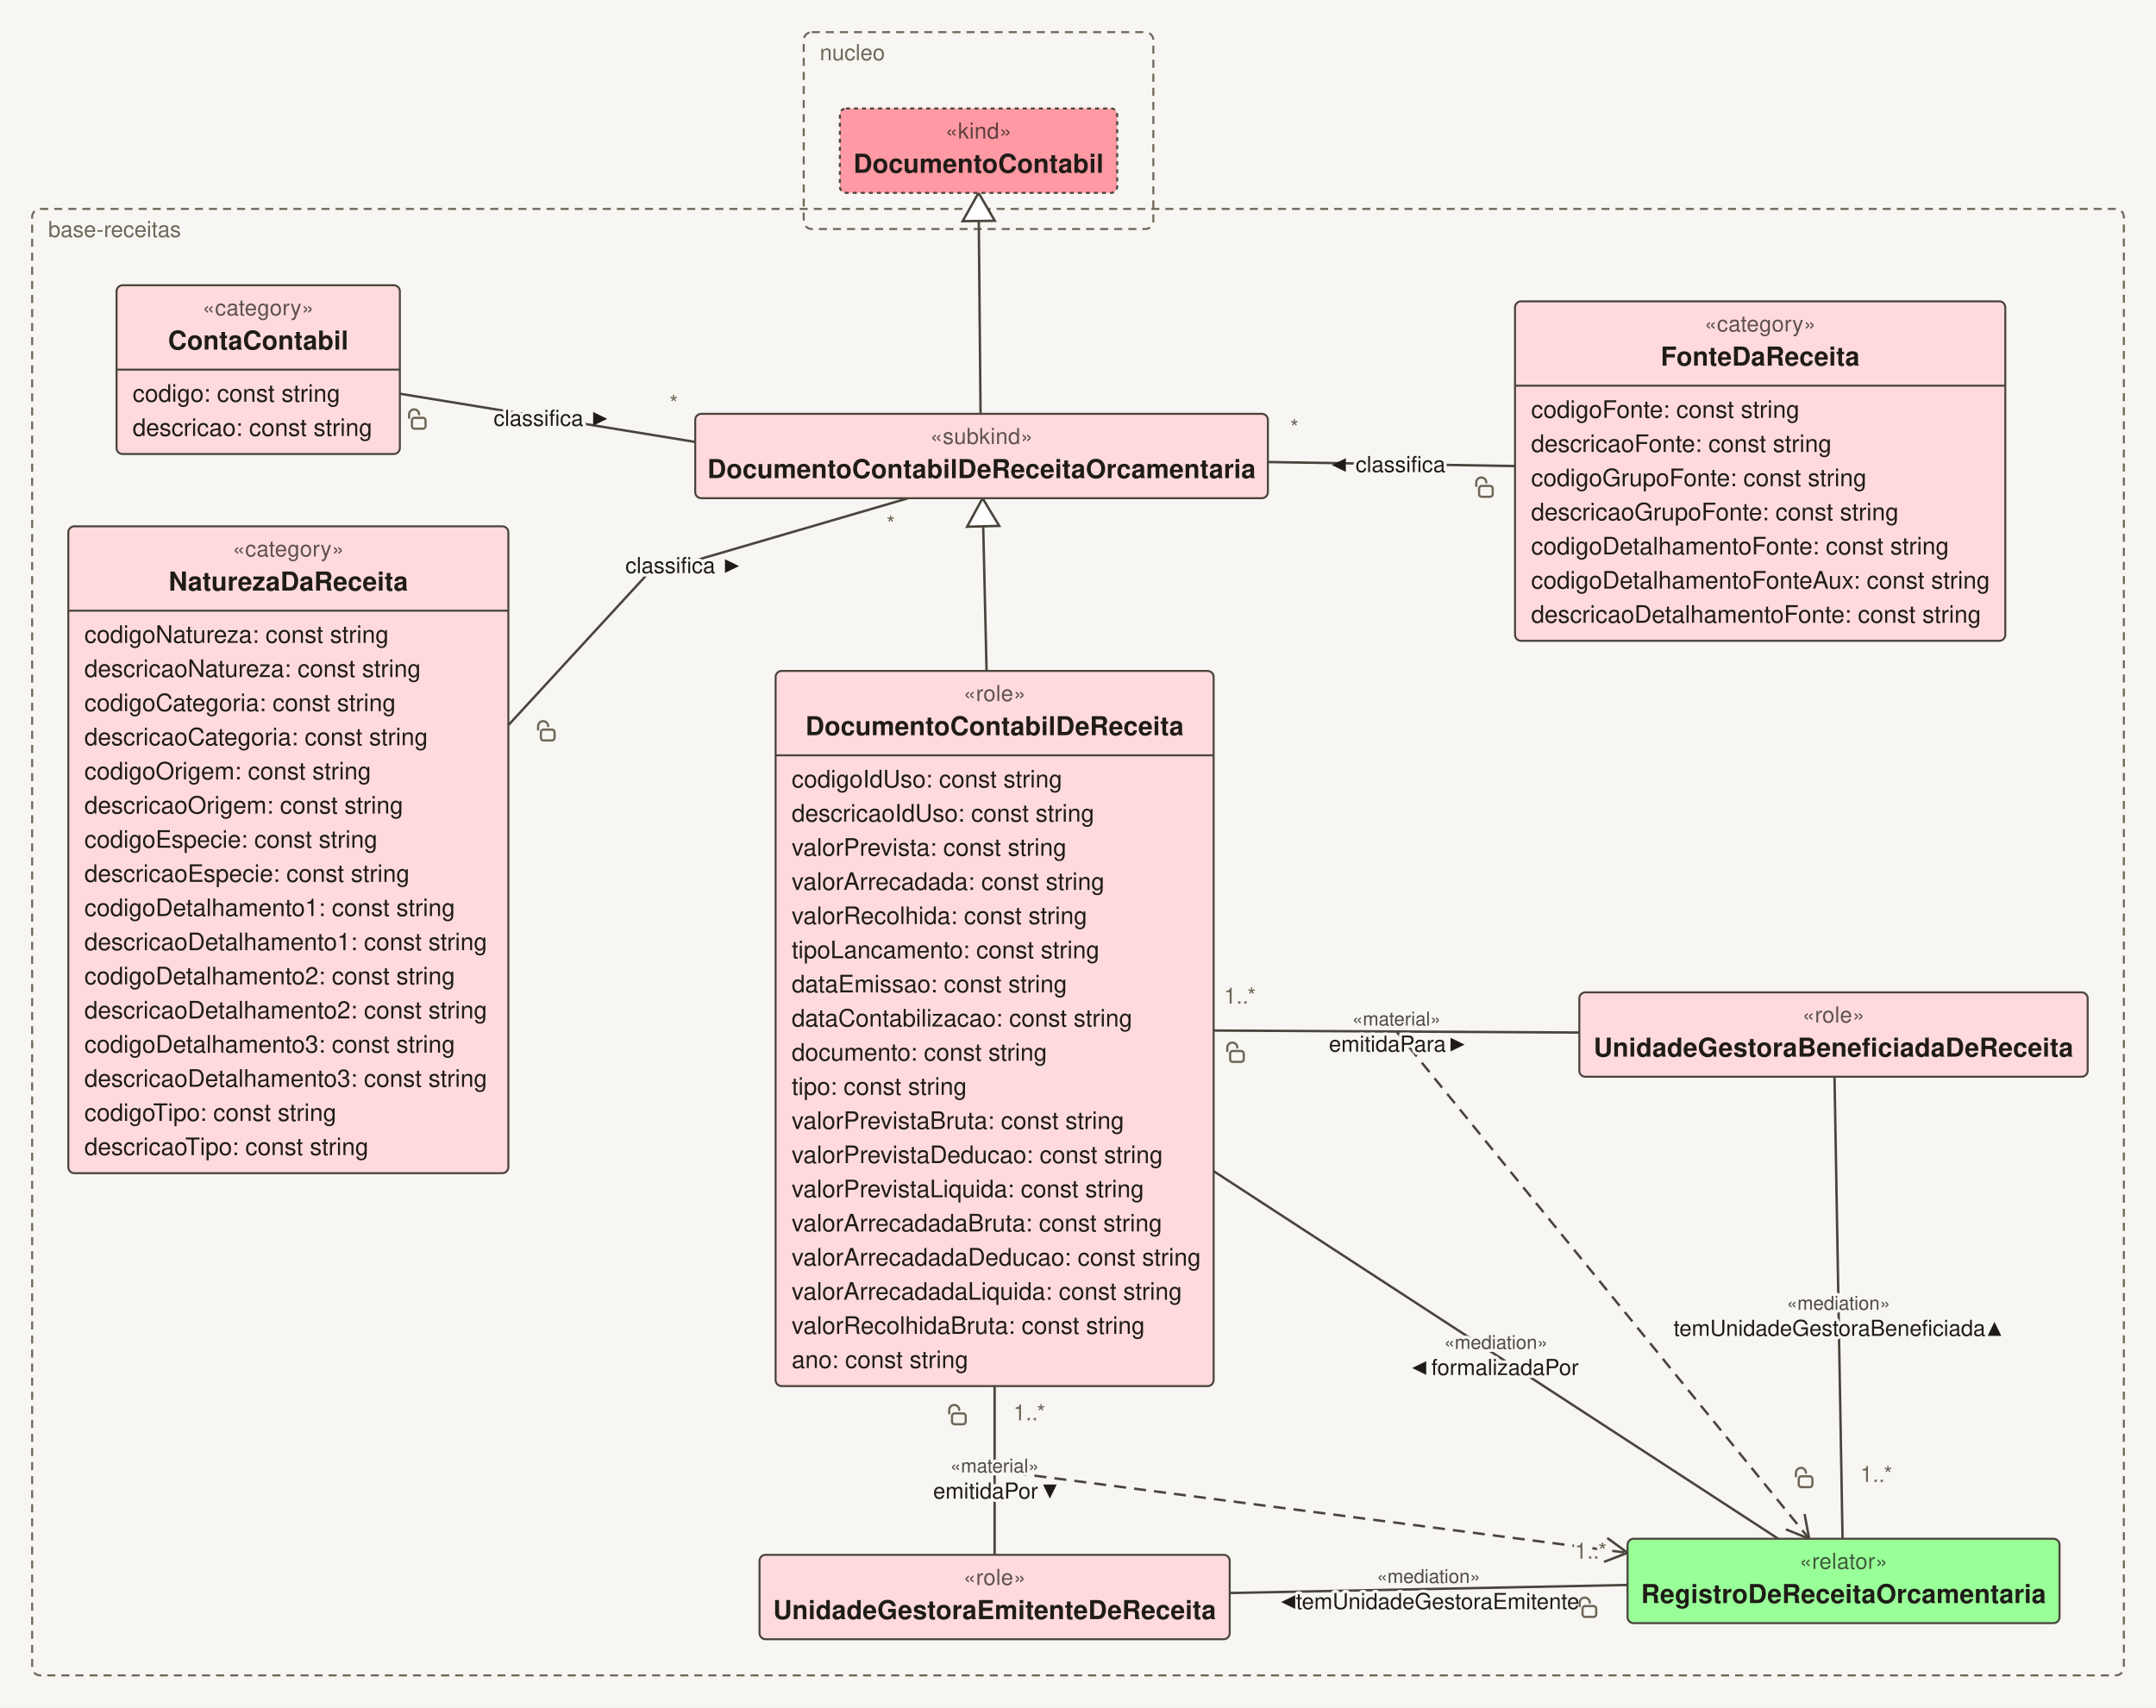
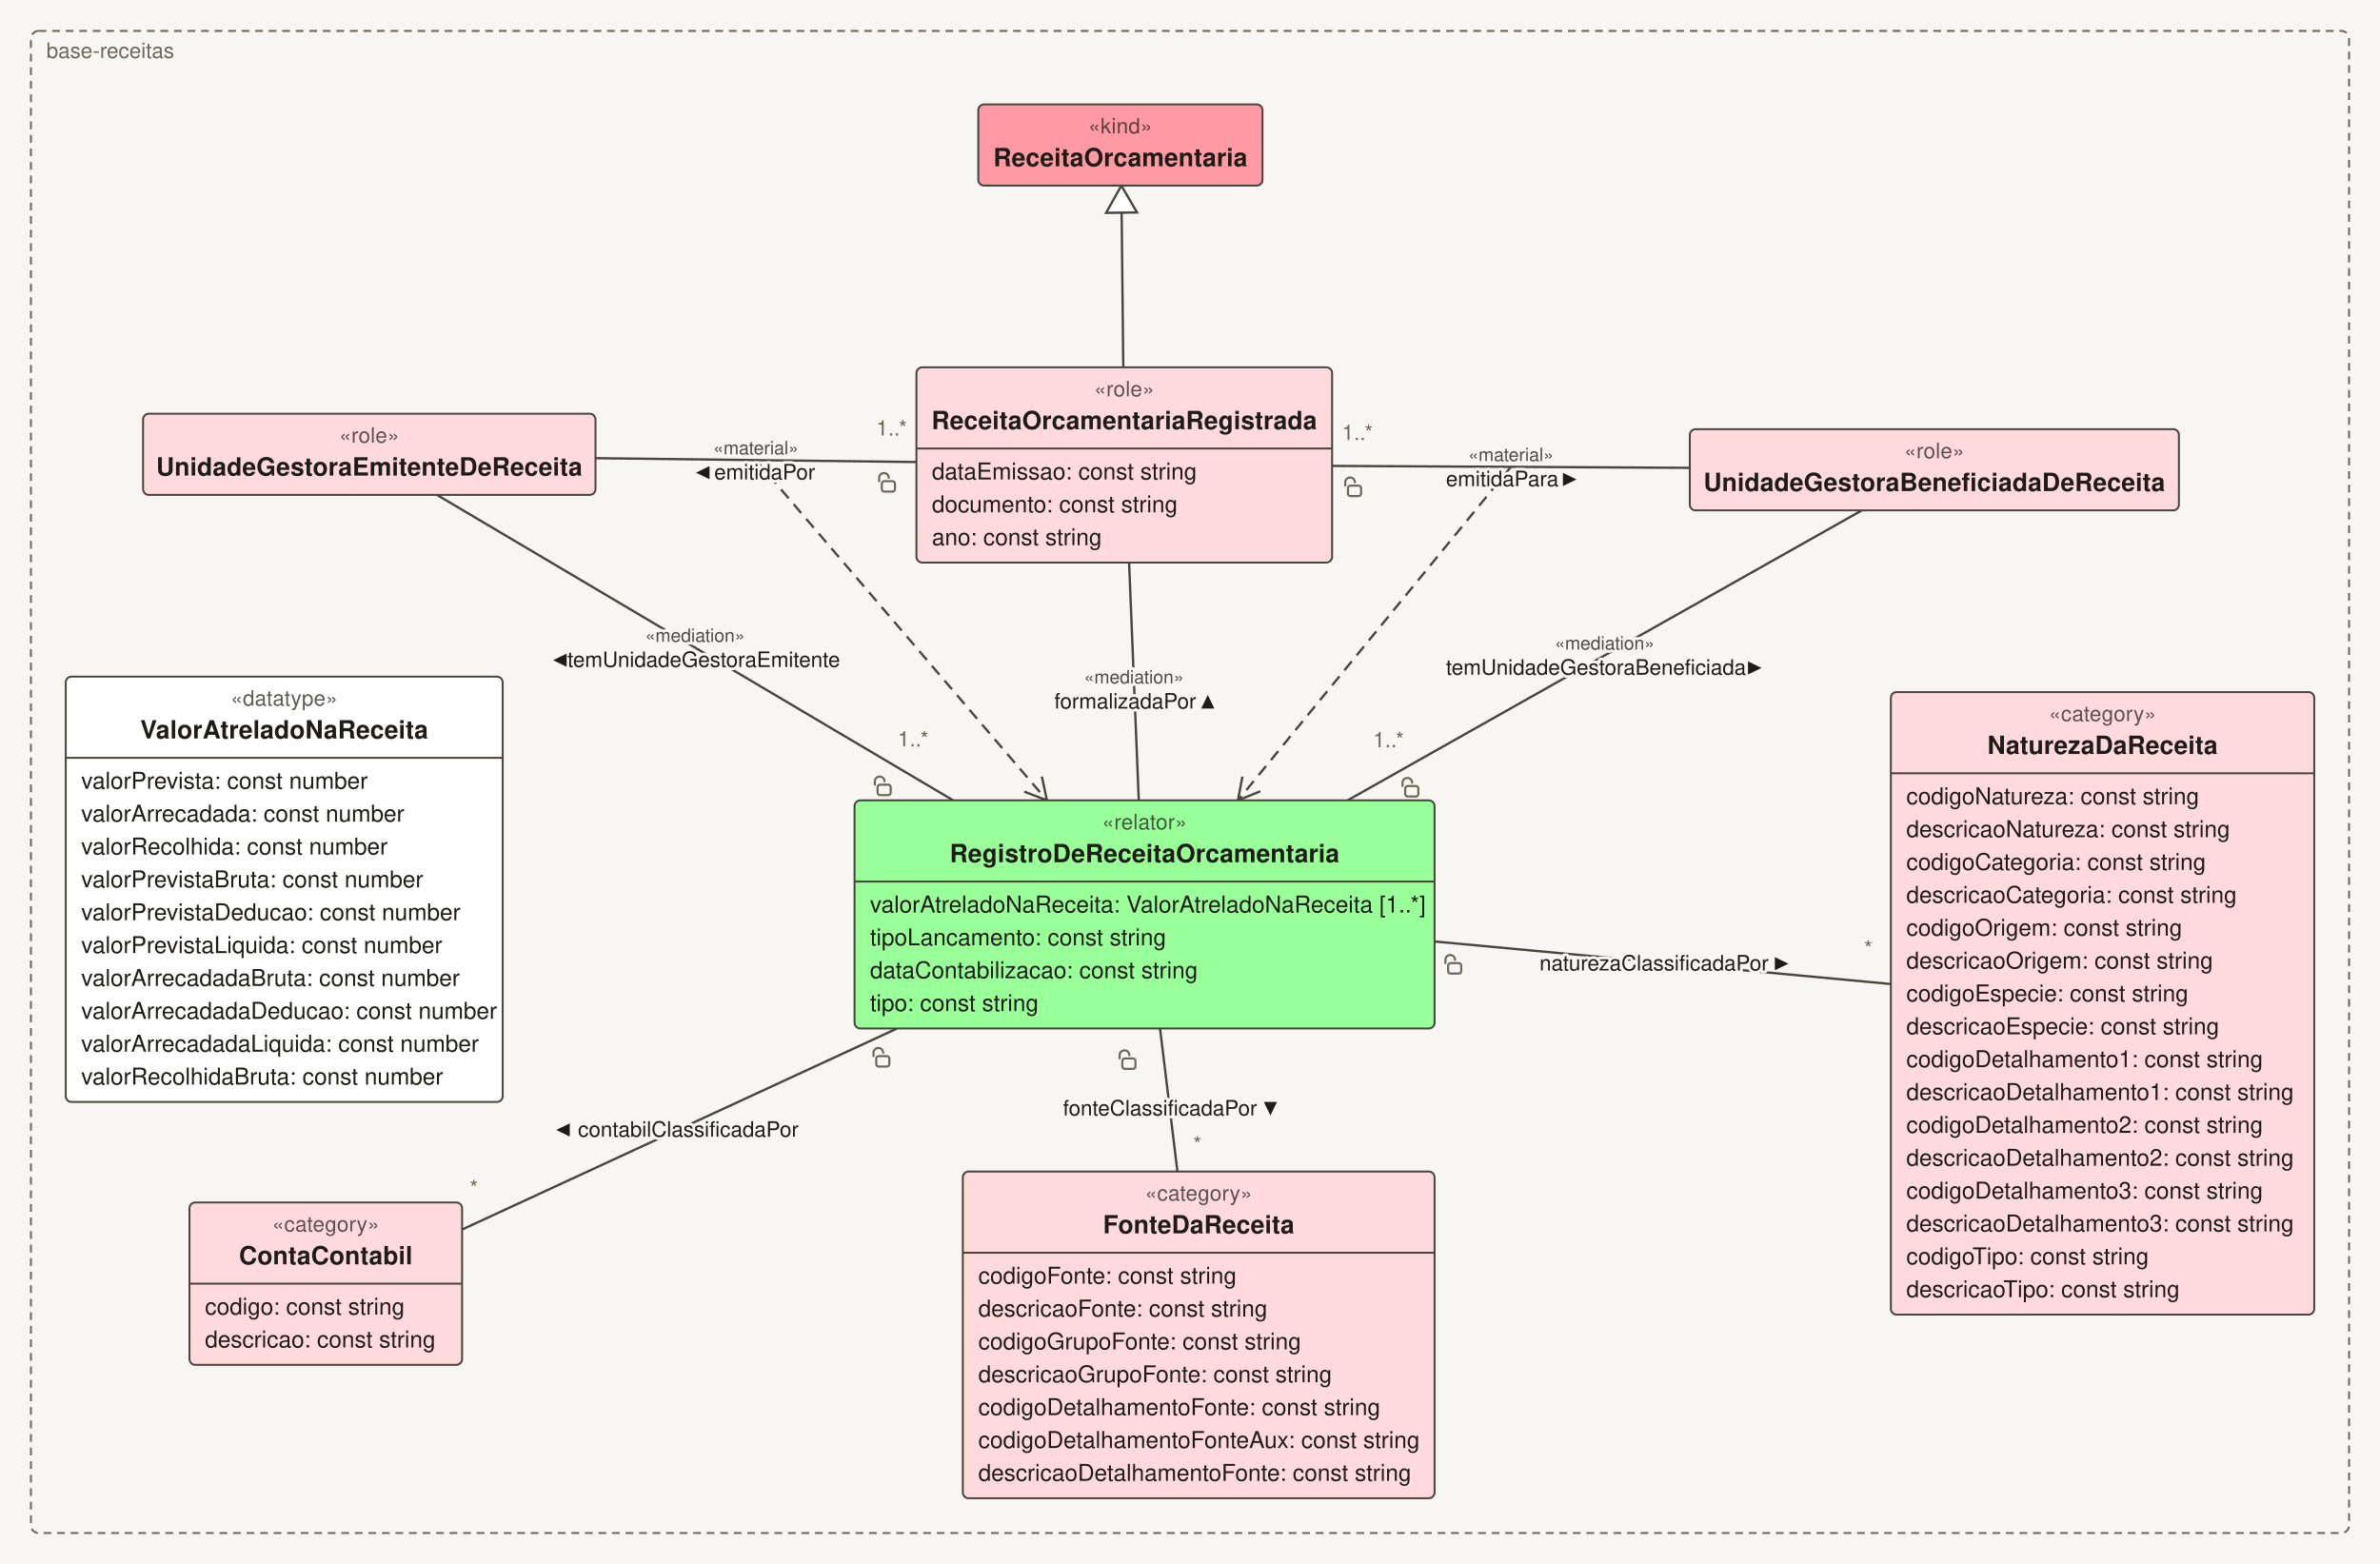
- <svg xmlns="http://www.w3.org/2000/svg" viewBox="1198 178 1073 850" width="1073" height="850">
+ <svg xmlns="http://www.w3.org/2000/svg" viewBox="1086 394 1231 809" width="1231" height="809">
  <style>
/* Everything that is text, before anything specialises it. The label layer sits
   above the boxes and outside every other group, so a rule that reached labels
   through their edge stopped reaching them the day they were lifted out of it --
   and an SVG with no font-family on a text element falls back to a 16px serif.
   Stated once at the top, no layer can lose it again. */
text {
    font-family: "Helvetica Neue", Helvetica, Arial, "Liberation Sans", sans-serif;
    font-stretch: normal;
    font-size: 11px;
    fill: #1f1c17;
    font-variant-numeric: tabular-nums;
}

.tv-node rect { stroke: #4a453c; stroke-width: 1; }
.tv-node text { fill: #1f1c17; }
.tv-name { font-weight: 600; font-size: 13px; letter-spacing: 0.005em; }
.tv-legend text { font-size: 13px; fill: #1f1c17; }
.tv-stereotype { font-size: 11px; fill-opacity: 0.72; letter-spacing: 0.01em; }
.tv-attribute { font-size: 12px; }
.tv-edge path { fill: none; stroke: #4a453c; stroke-width: 1.2; }
.tv-end { fill: #6e6658; }
/* No letter-spacing on a label drawn with a halo: WebKit places letter-spaced
   SVG text glyph by glyph and then draws no halo, so in Safari, and in an
   exported SVG opened in Preview, the line ran through the label and its
   letters came out uneven. Chromium and Firefox never showed it. */
.tv-edge-stereotype { font-size: 9.5px; fill-opacity: 0.78; }
.tv-marker { fill: #ffffff; stroke: #4a453c; stroke-width: 1.2; }
.tv-arrow { fill: none; stroke: #4a453c; stroke-width: 1.2; }
.tv-reading { fill: #1f1c17; stroke: none; }
.tv-lock { fill: none; stroke: #6e6658; stroke-width: 1.1; stroke-linecap: round; }
.tv-lock rect { fill: #f7f6f2; }
.tv-group rect { fill: none; stroke: #6e6658; stroke-dasharray: 4 3; }
.tv-group text { font-size: 11px; fill: #6e6658; }
.tv-ontology rect { fill: none; stroke: #4a453c; stroke-width: 1.2; stroke-dasharray: none; }
.tv-ontology text { font-weight: 600; font-size: 13px; fill: #1f1c17; }
.tv-location { font-size: 12px; fill-opacity: 0.72; }
.tv-selected rect { stroke: #1f5c5c; stroke-width: 2.5; }
/* The second selector is for a leg of a shared tree, which carries its own id
   and so is chosen as itself rather than through a group around it. */
.tv-selected path, path.tv-selected { stroke: #1f5c5c; stroke-width: 2.2; }
.tv-unresolved rect { stroke-dasharray: 5 3; }
.tv-external rect { stroke-dasharray: 2 2; }
</style>
-   <rect x="1198" y="178" width="1073" height="850" fill="#f7f6f2" />
+   <rect x="1086" y="394" width="1231" height="809" fill="#f7f6f2" />
  <g class="tv-group" data-group="pkg:base-receitas">
-     <rect x="1214" y="282" width="1041" height="730" rx="4" />
-     <text x="1222" y="296">base-receitas</text>
-   </g>
-   <g class="tv-group" data-group="pkg:nucleo">
-     <rect x="1598" y="194" width="174" height="98" rx="4" />
-     <text x="1606" y="208">nucleo</text>
-   </g>
-   <g class="tv-edge" data-edge="gen:base-receitas::DocumentoContabilDeReceitaOrcamentaria-&gt;nucleo::DocumentoContabil">
-     <path d="M 1686 384 L 1685 274" />
-     <polygon class="tv-marker" points="1685,274 1677.1,288.1 1693.1,287.9" />
-   </g>
-   <g class="tv-edge" data-edge="gen:base-receitas::DocumentoContabilDeReceita-&gt;base-receitas::DocumentoContabilDeReceitaOrcamentaria">
-     <path d="M 1689 512 L 1687 426" />
-     <polygon class="tv-marker" points="1687,426 1679.3,440.2 1695.3,439.8" />
-   </g>
-   <g class="tv-edge" data-edge="rel:base-receitas::DocumentoContabilDeReceita-&gt;base-receitas::UnidadeGestoraEmitenteDeReceita:material:emitidaPor">
-     <path d="M 1693 868 L 1693 952" />
-   </g>
-   <g class="tv-edge" data-edge="rel:base-receitas::DocumentoContabilDeReceita-&gt;base-receitas::UnidadeGestoraBeneficiadaDeReceita:material:emitidaPara">
-     <path d="M 1802 691 L 1984 692" />
-   </g>
-   <g class="tv-edge" data-edge="rel:base-receitas::NaturezaDaReceita-&gt;base-receitas::DocumentoContabilDeReceitaOrcamentaria::classifica">
-     <path d="M 1451 539 L 1520 464 L 1650 426" />
-   </g>
-   <g class="tv-edge" data-edge="rel:base-receitas::FonteDaReceita-&gt;base-receitas::DocumentoContabilDeReceitaOrcamentaria::classifica">
-     <path d="M 1952 410 L 1829 408" />
-   </g>
-   <g class="tv-edge" data-edge="rel:base-receitas::ContaContabil-&gt;base-receitas::DocumentoContabilDeReceitaOrcamentaria::classifica">
-     <path d="M 1397 374 L 1544 398" />
-   </g>
-   <g class="tv-edge" data-edge="rel:base-receitas::RegistroDeReceitaOrcamentaria-&gt;base-receitas::DocumentoContabilDeReceita:mediation:formalizadaPor">
-     <path d="M 2083 944 L 1802 761" />
+     <rect x="1102" y="410" width="1199" height="777" rx="4" />
+     <text x="1110" y="424">base-receitas</text>
+   </g>
+   <g class="tv-edge" data-edge="gen:base-receitas::ReceitaOrcamentariaRegistrada-&gt;base-receitas::ReceitaOrcamentaria">
+     <path d="M 1667 584 L 1666 490" />
+     <polygon class="tv-marker" points="1666,490 1658.1,504.1 1674.1,503.9" />
+   </g>
+   <g class="tv-edge" data-edge="rel:base-receitas::ReceitaOrcamentariaRegistrada-&gt;base-receitas::UnidadeGestoraBeneficiadaDeReceita:material:emitidaPara">
+     <path d="M 1775 635 L 1960 636" />
+   </g>
+   <g class="tv-edge" data-edge="rel:base-receitas::ReceitaOrcamentariaRegistrada-&gt;base-receitas::UnidadeGestoraEmitenteDeReceita:material:emitidaPor">
+     <path d="M 1560 633 L 1394 631" />
+   </g>
+   <g class="tv-edge" data-edge="rel:base-receitas::RegistroDeReceitaOrcamentaria-&gt;base-receitas::ReceitaOrcamentariaRegistrada:mediation:formalizadaPor">
+     <path d="M 1675 808 L 1670 685" />
  </g>
  <g class="tv-edge" data-edge="rel:base-receitas::RegistroDeReceitaOrcamentaria-&gt;base-receitas::UnidadeGestoraEmitenteDeReceita:mediation:temUnidadeGestoraEmitente">
-     <path d="M 2008 967 L 1810 971" />
+     <path d="M 1579 808 L 1312 650" />
  </g>
  <g class="tv-edge" data-edge="rel:base-receitas::RegistroDeReceitaOrcamentaria-&gt;base-receitas::UnidadeGestoraBeneficiadaDeReceita:mediation:temUnidadeGestoraBeneficiada">
-     <path d="M 2115 944 L 2111 714" />
-   </g>
-   <g class="tv-edge tv-derivation" data-derivation="rel:base-receitas::DocumentoContabilDeReceita-&gt;base-receitas::UnidadeGestoraEmitenteDeReceita:material:emitidaPor" data-supplier="base-receitas::RegistroDeReceitaOrcamentaria">
-     <path d="M 1693 910 L 2008 951" stroke-dasharray="6 4" />
-     <path class="tv-arrow" d="M 1997.9 943.6 L 2008 951 L 1996.3 955.5" />
-   </g>
-   <g class="tv-edge tv-derivation" data-derivation="rel:base-receitas::DocumentoContabilDeReceita-&gt;base-receitas::UnidadeGestoraBeneficiadaDeReceita:material:emitidaPara" data-supplier="base-receitas::RegistroDeReceitaOrcamentaria">
-     <path d="M 1893 691.5 L 2098.4 944" stroke-dasharray="6 4" />
-     <path class="tv-arrow" d="M 2096.1 931.7 L 2098.4 944 L 2086.8 939.3" />
+     <path d="M 1783 808 L 2049 658" />
+   </g>
+   <g class="tv-edge" data-edge="rel:base-receitas::RegistroDeReceitaOrcamentaria-&gt;base-receitas::NaturezaDaReceita::naturezaClassificadaPor">
+     <path d="M 1828 881 L 2064 903" />
+   </g>
+   <g class="tv-edge" data-edge="rel:base-receitas::RegistroDeReceitaOrcamentaria-&gt;base-receitas::FonteDaReceita::fonteClassificadaPor">
+     <path d="M 1686 926 L 1695 1000" />
+   </g>
+   <g class="tv-edge" data-edge="rel:base-receitas::RegistroDeReceitaOrcamentaria-&gt;base-receitas::ContaContabil::contabilClassificadaPor">
+     <path d="M 1550 926 L 1325 1030" />
+   </g>
+   <g class="tv-edge tv-derivation" data-derivation="rel:base-receitas::ReceitaOrcamentariaRegistrada-&gt;base-receitas::UnidadeGestoraBeneficiadaDeReceita:material:emitidaPara" data-supplier="base-receitas::RegistroDeReceitaOrcamentaria">
+     <path d="M 1867.5 635.5 L 1726.3 808" stroke-dasharray="6 4" />
+     <path class="tv-arrow" d="M 1737.9 803.3 L 1726.3 808 L 1728.6 795.7" />
+   </g>
+   <g class="tv-edge tv-derivation" data-derivation="rel:base-receitas::ReceitaOrcamentariaRegistrada-&gt;base-receitas::UnidadeGestoraEmitenteDeReceita:material:emitidaPor" data-supplier="base-receitas::RegistroDeReceitaOrcamentaria">
+     <path d="M 1477 632 L 1627.5 808" stroke-dasharray="6 4" />
+     <path class="tv-arrow" d="M 1624.9 795.7 L 1627.5 808 L 1615.8 803.5" />
  </g>
  <g class="tv-node" data-node="base-receitas::NaturezaDaReceita">
-     <rect x="1232" y="440" width="219" height="322" rx="3" fill="#FFDADD" />
-     <text class="tv-stereotype" x="1341.5" y="455" text-anchor="middle">«category»</text>
-     <text class="tv-name" x="1341.5" y="472" text-anchor="middle">NaturezaDaReceita</text>
-     <line x1="1232" y1="482" x2="1451" y2="482" stroke="#4a453c" stroke-width="1" />
-     <text class="tv-attribute" x="1240" y="498">codigoNatureza: const string</text>
-     <text class="tv-attribute" x="1240" y="515">descricaoNatureza: const string</text>
-     <text class="tv-attribute" x="1240" y="532">codigoCategoria: const string</text>
-     <text class="tv-attribute" x="1240" y="549">descricaoCategoria: const string</text>
-     <text class="tv-attribute" x="1240" y="566">codigoOrigem: const string</text>
-     <text class="tv-attribute" x="1240" y="583">descricaoOrigem: const string</text>
-     <text class="tv-attribute" x="1240" y="600">codigoEspecie: const string</text>
-     <text class="tv-attribute" x="1240" y="617">descricaoEspecie: const string</text>
-     <text class="tv-attribute" x="1240" y="634">codigoDetalhamento1: const string</text>
-     <text class="tv-attribute" x="1240" y="651">descricaoDetalhamento1: const string</text>
-     <text class="tv-attribute" x="1240" y="668">codigoDetalhamento2: const string</text>
-     <text class="tv-attribute" x="1240" y="685">descricaoDetalhamento2: const string</text>
-     <text class="tv-attribute" x="1240" y="702">codigoDetalhamento3: const string</text>
-     <text class="tv-attribute" x="1240" y="719">descricaoDetalhamento3: const string</text>
-     <text class="tv-attribute" x="1240" y="736">codigoTipo: const string</text>
-     <text class="tv-attribute" x="1240" y="753">descricaoTipo: const string</text>
+     <rect x="2064" y="752" width="219" height="322" rx="3" fill="#FFDADD" />
+     <text class="tv-stereotype" x="2173.5" y="767" text-anchor="middle">«category»</text>
+     <text class="tv-name" x="2173.5" y="784" text-anchor="middle">NaturezaDaReceita</text>
+     <line x1="2064" y1="794" x2="2283" y2="794" stroke="#4a453c" stroke-width="1" />
+     <text class="tv-attribute" x="2072" y="810">codigoNatureza: const string</text>
+     <text class="tv-attribute" x="2072" y="827">descricaoNatureza: const string</text>
+     <text class="tv-attribute" x="2072" y="844">codigoCategoria: const string</text>
+     <text class="tv-attribute" x="2072" y="861">descricaoCategoria: const string</text>
+     <text class="tv-attribute" x="2072" y="878">codigoOrigem: const string</text>
+     <text class="tv-attribute" x="2072" y="895">descricaoOrigem: const string</text>
+     <text class="tv-attribute" x="2072" y="912">codigoEspecie: const string</text>
+     <text class="tv-attribute" x="2072" y="929">descricaoEspecie: const string</text>
+     <text class="tv-attribute" x="2072" y="946">codigoDetalhamento1: const string</text>
+     <text class="tv-attribute" x="2072" y="963">descricaoDetalhamento1: const string</text>
+     <text class="tv-attribute" x="2072" y="980">codigoDetalhamento2: const string</text>
+     <text class="tv-attribute" x="2072" y="997">descricaoDetalhamento2: const string</text>
+     <text class="tv-attribute" x="2072" y="1014">codigoDetalhamento3: const string</text>
+     <text class="tv-attribute" x="2072" y="1031">descricaoDetalhamento3: const string</text>
+     <text class="tv-attribute" x="2072" y="1048">codigoTipo: const string</text>
+     <text class="tv-attribute" x="2072" y="1065">descricaoTipo: const string</text>
  </g>
  <g class="tv-node" data-node="base-receitas::FonteDaReceita">
-     <rect x="1952" y="328" width="244" height="169" rx="3" fill="#FFDADD" />
-     <text class="tv-stereotype" x="2074" y="343" text-anchor="middle">«category»</text>
-     <text class="tv-name" x="2074" y="360" text-anchor="middle">FonteDaReceita</text>
-     <line x1="1952" y1="370" x2="2196" y2="370" stroke="#4a453c" stroke-width="1" />
-     <text class="tv-attribute" x="1960" y="386">codigoFonte: const string</text>
-     <text class="tv-attribute" x="1960" y="403">descricaoFonte: const string</text>
-     <text class="tv-attribute" x="1960" y="420">codigoGrupoFonte: const string</text>
-     <text class="tv-attribute" x="1960" y="437">descricaoGrupoFonte: const string</text>
-     <text class="tv-attribute" x="1960" y="454">codigoDetalhamentoFonte: const string</text>
-     <text class="tv-attribute" x="1960" y="471">codigoDetalhamentoFonteAux: const string</text>
-     <text class="tv-attribute" x="1960" y="488">descricaoDetalhamentoFonte: const string</text>
+     <rect x="1584" y="1000" width="244" height="169" rx="3" fill="#FFDADD" />
+     <text class="tv-stereotype" x="1706" y="1015" text-anchor="middle">«category»</text>
+     <text class="tv-name" x="1706" y="1032" text-anchor="middle">FonteDaReceita</text>
+     <line x1="1584" y1="1042" x2="1828" y2="1042" stroke="#4a453c" stroke-width="1" />
+     <text class="tv-attribute" x="1592" y="1058">codigoFonte: const string</text>
+     <text class="tv-attribute" x="1592" y="1075">descricaoFonte: const string</text>
+     <text class="tv-attribute" x="1592" y="1092">codigoGrupoFonte: const string</text>
+     <text class="tv-attribute" x="1592" y="1109">descricaoGrupoFonte: const string</text>
+     <text class="tv-attribute" x="1592" y="1126">codigoDetalhamentoFonte: const string</text>
+     <text class="tv-attribute" x="1592" y="1143">codigoDetalhamentoFonteAux: const string</text>
+     <text class="tv-attribute" x="1592" y="1160">descricaoDetalhamentoFonte: const string</text>
  </g>
  <g class="tv-node" data-node="base-receitas::ContaContabil">
-     <rect x="1256" y="320" width="141" height="84" rx="3" fill="#FFDADD" />
-     <text class="tv-stereotype" x="1326.5" y="335" text-anchor="middle">«category»</text>
-     <text class="tv-name" x="1326.5" y="352" text-anchor="middle">ContaContabil</text>
-     <line x1="1256" y1="362" x2="1397" y2="362" stroke="#4a453c" stroke-width="1" />
-     <text class="tv-attribute" x="1264" y="378">codigo: const string</text>
-     <text class="tv-attribute" x="1264" y="395">descricao: const string</text>
+     <rect x="1184" y="1016" width="141" height="84" rx="3" fill="#FFDADD" />
+     <text class="tv-stereotype" x="1254.5" y="1031" text-anchor="middle">«category»</text>
+     <text class="tv-name" x="1254.5" y="1048" text-anchor="middle">ContaContabil</text>
+     <line x1="1184" y1="1058" x2="1325" y2="1058" stroke="#4a453c" stroke-width="1" />
+     <text class="tv-attribute" x="1192" y="1074">codigo: const string</text>
+     <text class="tv-attribute" x="1192" y="1091">descricao: const string</text>
  </g>
  <g class="tv-node" data-node="base-receitas::UnidadeGestoraEmitenteDeReceita">
-     <rect x="1576" y="952" width="234" height="42" rx="3" fill="#FFDADD" />
-     <text class="tv-stereotype" x="1693" y="967" text-anchor="middle">«role»</text>
-     <text class="tv-name" x="1693" y="984" text-anchor="middle">UnidadeGestoraEmitenteDeReceita</text>
+     <rect x="1160" y="608" width="234" height="42" rx="3" fill="#FFDADD" />
+     <text class="tv-stereotype" x="1277" y="623" text-anchor="middle">«role»</text>
+     <text class="tv-name" x="1277" y="640" text-anchor="middle">UnidadeGestoraEmitenteDeReceita</text>
  </g>
  <g class="tv-node" data-node="base-receitas::UnidadeGestoraBeneficiadaDeReceita">
-     <rect x="1984" y="672" width="253" height="42" rx="3" fill="#FFDADD" />
-     <text class="tv-stereotype" x="2110.5" y="687" text-anchor="middle">«role»</text>
-     <text class="tv-name" x="2110.5" y="704" text-anchor="middle">UnidadeGestoraBeneficiadaDeReceita</text>
-   </g>
-   <g class="tv-node" data-node="base-receitas::DocumentoContabilDeReceitaOrcamentaria">
-     <rect x="1544" y="384" width="285" height="42" rx="3" fill="#FFDADD" />
-     <text class="tv-stereotype" x="1686.5" y="399" text-anchor="middle">«subkind»</text>
-     <text class="tv-name" x="1686.5" y="416" text-anchor="middle">DocumentoContabilDeReceitaOrcamentaria</text>
-   </g>
-   <g class="tv-node tv-external" data-node="nucleo::DocumentoContabil">
-     <rect x="1616" y="232" width="138" height="42" rx="3" fill="#FF99A3" />
-     <text class="tv-stereotype" x="1685" y="247" text-anchor="middle">«kind»</text>
-     <text class="tv-name" x="1685" y="264" text-anchor="middle">DocumentoContabil</text>
-   </g>
-   <g class="tv-node" data-node="base-receitas::DocumentoContabilDeReceita">
-     <rect x="1584" y="512" width="218" height="356" rx="3" fill="#FFDADD" />
-     <text class="tv-stereotype" x="1693" y="527" text-anchor="middle">«role»</text>
-     <text class="tv-name" x="1693" y="544" text-anchor="middle">DocumentoContabilDeReceita</text>
-     <line x1="1584" y1="554" x2="1802" y2="554" stroke="#4a453c" stroke-width="1" />
-     <text class="tv-attribute" x="1592" y="570">codigoIdUso: const string</text>
-     <text class="tv-attribute" x="1592" y="587">descricaoIdUso: const string</text>
-     <text class="tv-attribute" x="1592" y="604">valorPrevista: const string</text>
-     <text class="tv-attribute" x="1592" y="621">valorArrecadada: const string</text>
-     <text class="tv-attribute" x="1592" y="638">valorRecolhida: const string</text>
-     <text class="tv-attribute" x="1592" y="655">tipoLancamento: const string</text>
-     <text class="tv-attribute" x="1592" y="672">dataEmissao: const string</text>
-     <text class="tv-attribute" x="1592" y="689">dataContabilizacao: const string</text>
-     <text class="tv-attribute" x="1592" y="706">documento: const string</text>
-     <text class="tv-attribute" x="1592" y="723">tipo: const string</text>
-     <text class="tv-attribute" x="1592" y="740">valorPrevistaBruta: const string</text>
-     <text class="tv-attribute" x="1592" y="757">valorPrevistaDeducao: const string</text>
-     <text class="tv-attribute" x="1592" y="774">valorPrevistaLiquida: const string</text>
-     <text class="tv-attribute" x="1592" y="791">valorArrecadadaBruta: const string</text>
-     <text class="tv-attribute" x="1592" y="808">valorArrecadadaDeducao: const string</text>
-     <text class="tv-attribute" x="1592" y="825">valorArrecadadaLiquida: const string</text>
-     <text class="tv-attribute" x="1592" y="842">valorRecolhidaBruta: const string</text>
-     <text class="tv-attribute" x="1592" y="859">ano: const string</text>
+     <rect x="1960" y="616" width="253" height="42" rx="3" fill="#FFDADD" />
+     <text class="tv-stereotype" x="2086.5" y="631" text-anchor="middle">«role»</text>
+     <text class="tv-name" x="2086.5" y="648" text-anchor="middle">UnidadeGestoraBeneficiadaDeReceita</text>
+   </g>
+   <g class="tv-node" data-node="base-receitas::ReceitaOrcamentaria">
+     <rect x="1592" y="448" width="147" height="42" rx="3" fill="#FF99A3" />
+     <text class="tv-stereotype" x="1665.5" y="463" text-anchor="middle">«kind»</text>
+     <text class="tv-name" x="1665.5" y="480" text-anchor="middle">ReceitaOrcamentaria</text>
+   </g>
+   <g class="tv-node" data-node="base-receitas::ReceitaOrcamentariaRegistrada">
+     <rect x="1560" y="584" width="215" height="101" rx="3" fill="#FFDADD" />
+     <text class="tv-stereotype" x="1667.5" y="599" text-anchor="middle">«role»</text>
+     <text class="tv-name" x="1667.5" y="616" text-anchor="middle">ReceitaOrcamentariaRegistrada</text>
+     <line x1="1560" y1="626" x2="1775" y2="626" stroke="#4a453c" stroke-width="1" />
+     <text class="tv-attribute" x="1568" y="642">dataEmissao: const string</text>
+     <text class="tv-attribute" x="1568" y="659">documento: const string</text>
+     <text class="tv-attribute" x="1568" y="676">ano: const string</text>
+   </g>
+   <g class="tv-node" data-node="base-receitas::ValorAtreladoNaReceita">
+     <rect x="1120" y="744" width="226" height="220" rx="3" fill="#FFFFFF" />
+     <text class="tv-stereotype" x="1233" y="759" text-anchor="middle">«datatype»</text>
+     <text class="tv-name" x="1233" y="776" text-anchor="middle">ValorAtreladoNaReceita</text>
+     <line x1="1120" y1="786" x2="1346" y2="786" stroke="#4a453c" stroke-width="1" />
+     <text class="tv-attribute" x="1128" y="802">valorPrevista: const number</text>
+     <text class="tv-attribute" x="1128" y="819">valorArrecadada: const number</text>
+     <text class="tv-attribute" x="1128" y="836">valorRecolhida: const number</text>
+     <text class="tv-attribute" x="1128" y="853">valorPrevistaBruta: const number</text>
+     <text class="tv-attribute" x="1128" y="870">valorPrevistaDeducao: const number</text>
+     <text class="tv-attribute" x="1128" y="887">valorPrevistaLiquida: const number</text>
+     <text class="tv-attribute" x="1128" y="904">valorArrecadadaBruta: const number</text>
+     <text class="tv-attribute" x="1128" y="921">valorArrecadadaDeducao: const number</text>
+     <text class="tv-attribute" x="1128" y="938">valorArrecadadaLiquida: const number</text>
+     <text class="tv-attribute" x="1128" y="955">valorRecolhidaBruta: const number</text>
  </g>
  <g class="tv-node" data-node="base-receitas::RegistroDeReceitaOrcamentaria">
-     <rect x="2008" y="944" width="215" height="42" rx="3" fill="#99FF99" />
-     <text class="tv-stereotype" x="2115.5" y="959" text-anchor="middle">«relator»</text>
-     <text class="tv-name" x="2115.5" y="976" text-anchor="middle">RegistroDeReceitaOrcamentaria</text>
+     <rect x="1528" y="808" width="300" height="118" rx="3" fill="#99FF99" />
+     <text class="tv-stereotype" x="1678" y="823" text-anchor="middle">«relator»</text>
+     <text class="tv-name" x="1678" y="840" text-anchor="middle">RegistroDeReceitaOrcamentaria</text>
+     <line x1="1528" y1="850" x2="1828" y2="850" stroke="#4a453c" stroke-width="1" />
+     <text class="tv-attribute" x="1536" y="866">valorAtreladoNaReceita: ValorAtreladoNaReceita [1..*]</text>
+     <text class="tv-attribute" x="1536" y="883">tipoLancamento: const string</text>
+     <text class="tv-attribute" x="1536" y="900">dataContabilizacao: const string</text>
+     <text class="tv-attribute" x="1536" y="917">tipo: const string</text>
  </g>
  <g class="tv-labels">
-     <text class="tv-edge-stereotype" data-for="rel:base-receitas::RegistroDeReceitaOrcamentaria-&gt;base-receitas::UnidadeGestoraBeneficiadaDeReceita:mediation:temUnidadeGestoraBeneficiada" x="2113" y="830" text-anchor="middle" paint-order="stroke" stroke="#f7f6f2" stroke-width="3" stroke-linejoin="round">«mediation»</text>
-     <text data-for="rel:base-receitas::RegistroDeReceitaOrcamentaria-&gt;base-receitas::UnidadeGestoraBeneficiadaDeReceita:mediation:temUnidadeGestoraBeneficiada" x="2108.5" y="843" text-anchor="middle" paint-order="stroke" stroke="#f7f6f2" stroke-width="3" stroke-linejoin="round">temUnidadeGestoraBeneficiada</text>
-     <polygon class="tv-reading" points="2190.6,836 2194,843 2187.2,843" />
-     <text class="tv-end" data-for="rel:base-receitas::RegistroDeReceitaOrcamentaria-&gt;base-receitas::UnidadeGestoraBeneficiadaDeReceita:mediation:temUnidadeGestoraBeneficiada" x="2131.8" y="915.7" text-anchor="middle" paint-order="stroke" stroke="#f7f6f2" stroke-width="3" stroke-linejoin="round">1..*</text>
-     <g class="tv-lock" data-for="rel:base-receitas::RegistroDeReceitaOrcamentaria-&gt;base-receitas::UnidadeGestoraBeneficiadaDeReceita:mediation:temUnidadeGestoraBeneficiada" transform="translate(2090.4, 908.3)" aria-label="not const">
-       <path d="M 1.4 4.6 V 2.9 a 2.5 2.5 0 0 1 5 0" />
-       <rect x="2.8" y="4.6" width="6.8" height="5.4" rx="1.3" stroke="#6e6658" />
-     </g>
-     <text class="tv-edge-stereotype" data-for="rel:base-receitas::RegistroDeReceitaOrcamentaria-&gt;base-receitas::UnidadeGestoraEmitenteDeReceita:mediation:temUnidadeGestoraEmitente" x="1909" y="966" text-anchor="middle" paint-order="stroke" stroke="#f7f6f2" stroke-width="3" stroke-linejoin="round">«mediation»</text>
-     <text data-for="rel:base-receitas::RegistroDeReceitaOrcamentaria-&gt;base-receitas::UnidadeGestoraEmitenteDeReceita:mediation:temUnidadeGestoraEmitente" x="1913.5" y="979" text-anchor="middle" paint-order="stroke" stroke="#f7f6f2" stroke-width="3" stroke-linejoin="round">temUnidadeGestoraEmitente</text>
-     <polygon class="tv-reading" points="1835.6,975.5 1842.6,972.1 1842.6,978.9" />
-     <text class="tv-end" data-for="rel:base-receitas::RegistroDeReceitaOrcamentaria-&gt;base-receitas::UnidadeGestoraEmitenteDeReceita:mediation:temUnidadeGestoraEmitente" x="1989.7" y="953.9" text-anchor="middle" paint-order="stroke" stroke="#f7f6f2" stroke-width="3" stroke-linejoin="round">1..*</text>
-     <g class="tv-lock" data-for="rel:base-receitas::RegistroDeReceitaOrcamentaria-&gt;base-receitas::UnidadeGestoraEmitenteDeReceita:mediation:temUnidadeGestoraEmitente" transform="translate(1982.8, 972.9)" aria-label="not const">
-       <path d="M 1.4 4.6 V 2.9 a 2.5 2.5 0 0 1 5 0" />
-       <rect x="2.8" y="4.6" width="6.8" height="5.4" rx="1.3" stroke="#6e6658" />
-     </g>
-     <text class="tv-edge-stereotype" data-for="rel:base-receitas::RegistroDeReceitaOrcamentaria-&gt;base-receitas::DocumentoContabilDeReceita:mediation:formalizadaPor" x="1942.5" y="849.5" text-anchor="middle" paint-order="stroke" stroke="#f7f6f2" stroke-width="3" stroke-linejoin="round">«mediation»</text>
-     <text data-for="rel:base-receitas::RegistroDeReceitaOrcamentaria-&gt;base-receitas::DocumentoContabilDeReceita:mediation:formalizadaPor" x="1947" y="862.5" text-anchor="middle" paint-order="stroke" stroke="#f7f6f2" stroke-width="3" stroke-linejoin="round">formalizadaPor</text>
-     <polygon class="tv-reading" points="1900.8,859 1907.8,855.6 1907.8,862.4" />
-     <text class="tv-edge-stereotype" data-for="rel:base-receitas::DocumentoContabilDeReceita-&gt;base-receitas::UnidadeGestoraBeneficiadaDeReceita:material:emitidaPara" x="1893" y="688.5" text-anchor="middle" paint-order="stroke" stroke="#f7f6f2" stroke-width="3" stroke-linejoin="round">«material»</text>
-     <text data-for="rel:base-receitas::DocumentoContabilDeReceita-&gt;base-receitas::UnidadeGestoraBeneficiadaDeReceita:material:emitidaPara" x="1888.5" y="701.5" text-anchor="middle" paint-order="stroke" stroke="#f7f6f2" stroke-width="3" stroke-linejoin="round">emitidaPara</text>
-     <polygon class="tv-reading" points="1926.9,698 1919.9,701.4 1919.9,694.6" />
-     <text class="tv-end" data-for="rel:base-receitas::DocumentoContabilDeReceita-&gt;base-receitas::UnidadeGestoraBeneficiadaDeReceita:material:emitidaPara" x="1815.1" y="677.6" text-anchor="middle" paint-order="stroke" stroke="#f7f6f2" stroke-width="3" stroke-linejoin="round">1..*</text>
-     <g class="tv-lock" data-for="rel:base-receitas::DocumentoContabilDeReceita-&gt;base-receitas::UnidadeGestoraBeneficiadaDeReceita:material:emitidaPara" transform="translate(1807.4, 696.6)" aria-label="not const">
-       <path d="M 1.4 4.6 V 2.9 a 2.5 2.5 0 0 1 5 0" />
-       <rect x="2.8" y="4.6" width="6.8" height="5.4" rx="1.3" stroke="#6e6658" />
-     </g>
-     <text class="tv-edge-stereotype" data-for="rel:base-receitas::DocumentoContabilDeReceita-&gt;base-receitas::UnidadeGestoraEmitenteDeReceita:material:emitidaPor" x="1693" y="911" text-anchor="middle" paint-order="stroke" stroke="#f7f6f2" stroke-width="3" stroke-linejoin="round">«material»</text>
-     <text data-for="rel:base-receitas::DocumentoContabilDeReceita-&gt;base-receitas::UnidadeGestoraEmitenteDeReceita:material:emitidaPor" x="1688.5" y="924" text-anchor="middle" paint-order="stroke" stroke="#f7f6f2" stroke-width="3" stroke-linejoin="round">emitidaPor</text>
-     <polygon class="tv-reading" points="1720.5,924 1717.1,917 1723.9,917" />
-     <text class="tv-end" data-for="rel:base-receitas::DocumentoContabilDeReceita-&gt;base-receitas::UnidadeGestoraEmitenteDeReceita:material:emitidaPor" x="1710.3" y="885" text-anchor="middle" paint-order="stroke" stroke="#f7f6f2" stroke-width="3" stroke-linejoin="round">1..*</text>
-     <g class="tv-lock" data-for="rel:base-receitas::DocumentoContabilDeReceita-&gt;base-receitas::UnidadeGestoraEmitenteDeReceita:material:emitidaPor" transform="translate(1669, 877)" aria-label="not const">
-       <path d="M 1.4 4.6 V 2.9 a 2.5 2.5 0 0 1 5 0" />
-       <rect x="2.8" y="4.6" width="6.8" height="5.4" rx="1.3" stroke="#6e6658" />
-     </g>
-     <text data-for="rel:base-receitas::NaturezaDaReceita-&gt;base-receitas::DocumentoContabilDeReceitaOrcamentaria::classifica" x="1531.6" y="463.3" text-anchor="middle" paint-order="stroke" stroke="#f7f6f2" stroke-width="3" stroke-linejoin="round">classifica</text>
-     <polygon class="tv-reading" points="1565.8,459.8 1558.8,463.2 1558.8,456.4" />
-     <g class="tv-lock" data-for="rel:base-receitas::NaturezaDaReceita-&gt;base-receitas::DocumentoContabilDeReceitaOrcamentaria::classifica" transform="translate(1464.4, 536.6)" aria-label="not const">
-       <path d="M 1.4 4.6 V 2.9 a 2.5 2.5 0 0 1 5 0" />
-       <rect x="2.8" y="4.6" width="6.8" height="5.4" rx="1.3" stroke="#6e6658" />
-     </g>
-     <text class="tv-end" data-for="rel:base-receitas::NaturezaDaReceita-&gt;base-receitas::DocumentoContabilDeReceitaOrcamentaria::classifica" x="1641.3" y="442.6" text-anchor="middle" paint-order="stroke" stroke="#f7f6f2" stroke-width="3" stroke-linejoin="round">*</text>
-     <text data-for="rel:base-receitas::FonteDaReceita-&gt;base-receitas::DocumentoContabilDeReceitaOrcamentaria::classifica" x="1895" y="413" text-anchor="middle" paint-order="stroke" stroke="#f7f6f2" stroke-width="3" stroke-linejoin="round">classifica</text>
-     <polygon class="tv-reading" points="1860.8,409.5 1867.8,406.1 1867.8,412.9" />
-     <g class="tv-lock" data-for="rel:base-receitas::FonteDaReceita-&gt;base-receitas::DocumentoContabilDeReceitaOrcamentaria::classifica" transform="translate(1931.3, 415.3)" aria-label="not const">
-       <path d="M 1.4 4.6 V 2.9 a 2.5 2.5 0 0 1 5 0" />
-       <rect x="2.8" y="4.6" width="6.8" height="5.4" rx="1.3" stroke="#6e6658" />
-     </g>
-     <text class="tv-end" data-for="rel:base-receitas::FonteDaReceita-&gt;base-receitas::DocumentoContabilDeReceitaOrcamentaria::classifica" x="1842.2" y="394.7" text-anchor="middle" paint-order="stroke" stroke="#f7f6f2" stroke-width="3" stroke-linejoin="round">*</text>
-     <text data-for="rel:base-receitas::ContaContabil-&gt;base-receitas::DocumentoContabilDeReceitaOrcamentaria::classifica" x="1466" y="390" text-anchor="middle" paint-order="stroke" stroke="#f7f6f2" stroke-width="3" stroke-linejoin="round">classifica</text>
-     <polygon class="tv-reading" points="1500.2,386.5 1493.2,389.9 1493.2,383.1" />
-     <g class="tv-lock" data-for="rel:base-receitas::ContaContabil-&gt;base-receitas::DocumentoContabilDeReceitaOrcamentaria::classifica" transform="translate(1400.2, 381.4)" aria-label="not const">
-       <path d="M 1.4 4.6 V 2.9 a 2.5 2.5 0 0 1 5 0" />
-       <rect x="2.8" y="4.6" width="6.8" height="5.4" rx="1.3" stroke="#6e6658" />
-     </g>
-     <text class="tv-end" data-for="rel:base-receitas::ContaContabil-&gt;base-receitas::DocumentoContabilDeReceitaOrcamentaria::classifica" x="1533.3" y="382.6" text-anchor="middle" paint-order="stroke" stroke="#f7f6f2" stroke-width="3" stroke-linejoin="round">*</text>
+     <text class="tv-edge-stereotype" data-for="rel:base-receitas::RegistroDeReceitaOrcamentaria-&gt;base-receitas::UnidadeGestoraBeneficiadaDeReceita:mediation:temUnidadeGestoraBeneficiada" x="1916" y="730" text-anchor="middle" paint-order="stroke" stroke="#f7f6f2" stroke-width="3" stroke-linejoin="round">«mediation»</text>
+     <text data-for="rel:base-receitas::RegistroDeReceitaOrcamentaria-&gt;base-receitas::UnidadeGestoraBeneficiadaDeReceita:mediation:temUnidadeGestoraBeneficiada" x="1911.5" y="743" text-anchor="middle" paint-order="stroke" stroke="#f7f6f2" stroke-width="3" stroke-linejoin="round">temUnidadeGestoraBeneficiada</text>
+     <polygon class="tv-reading" points="1997.1,739.5 1990.1,742.9 1990.1,736.1" />
+     <text class="tv-end" data-for="rel:base-receitas::RegistroDeReceitaOrcamentaria-&gt;base-receitas::UnidadeGestoraBeneficiadaDeReceita:mediation:temUnidadeGestoraBeneficiada" x="1804.2" y="780.5" text-anchor="middle" paint-order="stroke" stroke="#f7f6f2" stroke-width="3" stroke-linejoin="round">1..*</text>
+     <g class="tv-lock" data-for="rel:base-receitas::RegistroDeReceitaOrcamentaria-&gt;base-receitas::UnidadeGestoraBeneficiadaDeReceita:mediation:temUnidadeGestoraBeneficiada" transform="translate(1810, 796)" aria-label="not const">
+       <path d="M 1.4 4.6 V 2.9 a 2.5 2.5 0 0 1 5 0" />
+       <rect x="2.8" y="4.6" width="6.8" height="5.4" rx="1.3" stroke="#6e6658" />
+     </g>
+     <text class="tv-edge-stereotype" data-for="rel:base-receitas::RegistroDeReceitaOrcamentaria-&gt;base-receitas::UnidadeGestoraEmitenteDeReceita:mediation:temUnidadeGestoraEmitente" x="1445.5" y="726" text-anchor="middle" paint-order="stroke" stroke="#f7f6f2" stroke-width="3" stroke-linejoin="round">«mediation»</text>
+     <text data-for="rel:base-receitas::RegistroDeReceitaOrcamentaria-&gt;base-receitas::UnidadeGestoraEmitenteDeReceita:mediation:temUnidadeGestoraEmitente" x="1450" y="739" text-anchor="middle" paint-order="stroke" stroke="#f7f6f2" stroke-width="3" stroke-linejoin="round">temUnidadeGestoraEmitente</text>
+     <polygon class="tv-reading" points="1372.1,735.5 1379.1,732.1 1379.1,738.9" />
+     <text class="tv-end" data-for="rel:base-receitas::RegistroDeReceitaOrcamentaria-&gt;base-receitas::UnidadeGestoraEmitenteDeReceita:mediation:temUnidadeGestoraEmitente" x="1558.3" y="780.1" text-anchor="middle" paint-order="stroke" stroke="#f7f6f2" stroke-width="3" stroke-linejoin="round">1..*</text>
+     <g class="tv-lock" data-for="rel:base-receitas::RegistroDeReceitaOrcamentaria-&gt;base-receitas::UnidadeGestoraEmitenteDeReceita:mediation:temUnidadeGestoraEmitente" transform="translate(1537.1, 795.3)" aria-label="not const">
+       <path d="M 1.4 4.6 V 2.9 a 2.5 2.5 0 0 1 5 0" />
+       <rect x="2.8" y="4.6" width="6.8" height="5.4" rx="1.3" stroke="#6e6658" />
+     </g>
+     <text data-for="rel:base-receitas::RegistroDeReceitaOrcamentaria-&gt;base-receitas::NaturezaDaReceita::naturezaClassificadaPor" x="1941.5" y="896" text-anchor="middle" paint-order="stroke" stroke="#f7f6f2" stroke-width="3" stroke-linejoin="round">naturezaClassificadaPor</text>
+     <polygon class="tv-reading" points="2011,892.5 2004,895.9 2004,889.1" />
+     <g class="tv-lock" data-for="rel:base-receitas::RegistroDeReceitaOrcamentaria-&gt;base-receitas::NaturezaDaReceita::naturezaClassificadaPor" transform="translate(1832.2, 887.6)" aria-label="not const">
+       <path d="M 1.4 4.6 V 2.9 a 2.5 2.5 0 0 1 5 0" />
+       <rect x="2.8" y="4.6" width="6.8" height="5.4" rx="1.3" stroke="#6e6658" />
+     </g>
+     <text class="tv-end" data-for="rel:base-receitas::RegistroDeReceitaOrcamentaria-&gt;base-receitas::NaturezaDaReceita::naturezaClassificadaPor" x="2052.3" y="888.4" text-anchor="middle" paint-order="stroke" stroke="#f7f6f2" stroke-width="3" stroke-linejoin="round">*</text>
+     <text data-for="rel:base-receitas::RegistroDeReceitaOrcamentaria-&gt;base-receitas::ContaContabil::contabilClassificadaPor" x="1442" y="982" text-anchor="middle" paint-order="stroke" stroke="#f7f6f2" stroke-width="3" stroke-linejoin="round">contabilClassificadaPor</text>
+     <polygon class="tv-reading" points="1373.7,978.5 1380.7,975.1 1380.7,981.9" />
+     <g class="tv-lock" data-for="rel:base-receitas::RegistroDeReceitaOrcamentaria-&gt;base-receitas::ContaContabil::contabilClassificadaPor" transform="translate(1536.4, 935.7)" aria-label="not const">
+       <path d="M 1.4 4.6 V 2.9 a 2.5 2.5 0 0 1 5 0" />
+       <rect x="2.8" y="4.6" width="6.8" height="5.4" rx="1.3" stroke="#6e6658" />
+     </g>
+     <text class="tv-end" data-for="rel:base-receitas::RegistroDeReceitaOrcamentaria-&gt;base-receitas::ContaContabil::contabilClassificadaPor" x="1331.1" y="1012.3" text-anchor="middle" paint-order="stroke" stroke="#f7f6f2" stroke-width="3" stroke-linejoin="round">*</text>
+     <text data-for="rel:base-receitas::RegistroDeReceitaOrcamentaria-&gt;base-receitas::FonteDaReceita::fonteClassificadaPor" x="1686" y="971" text-anchor="middle" paint-order="stroke" stroke="#f7f6f2" stroke-width="3" stroke-linejoin="round">fonteClassificadaPor</text>
+     <polygon class="tv-reading" points="1743.1,971 1739.7,964 1746.5,964" />
+     <g class="tv-lock" data-for="rel:base-receitas::RegistroDeReceitaOrcamentaria-&gt;base-receitas::FonteDaReceita::fonteClassificadaPor" transform="translate(1663.7, 936.9)" aria-label="not const">
+       <path d="M 1.4 4.6 V 2.9 a 2.5 2.5 0 0 1 5 0" />
+       <rect x="2.8" y="4.6" width="6.8" height="5.4" rx="1.3" stroke="#6e6658" />
+     </g>
+     <text class="tv-end" data-for="rel:base-receitas::RegistroDeReceitaOrcamentaria-&gt;base-receitas::FonteDaReceita::fonteClassificadaPor" x="1705.3" y="989.7" text-anchor="middle" paint-order="stroke" stroke="#f7f6f2" stroke-width="3" stroke-linejoin="round">*</text>
+     <text class="tv-edge-stereotype" data-for="rel:base-receitas::RegistroDeReceitaOrcamentaria-&gt;base-receitas::ReceitaOrcamentariaRegistrada:mediation:formalizadaPor" x="1672.5" y="747.5" text-anchor="middle" paint-order="stroke" stroke="#f7f6f2" stroke-width="3" stroke-linejoin="round">«mediation»</text>
+     <text data-for="rel:base-receitas::RegistroDeReceitaOrcamentaria-&gt;base-receitas::ReceitaOrcamentariaRegistrada:mediation:formalizadaPor" x="1668" y="760.5" text-anchor="middle" paint-order="stroke" stroke="#f7f6f2" stroke-width="3" stroke-linejoin="round">formalizadaPor</text>
+     <polygon class="tv-reading" points="1710.7,753.5 1714.1,760.5 1707.3,760.5" />
+     <text class="tv-edge-stereotype" data-for="rel:base-receitas::ReceitaOrcamentariaRegistrada-&gt;base-receitas::UnidadeGestoraBeneficiadaDeReceita:material:emitidaPara" x="1867.5" y="632.5" text-anchor="middle" paint-order="stroke" stroke="#f7f6f2" stroke-width="3" stroke-linejoin="round">«material»</text>
+     <text data-for="rel:base-receitas::ReceitaOrcamentariaRegistrada-&gt;base-receitas::UnidadeGestoraBeneficiadaDeReceita:material:emitidaPara" x="1863" y="645.5" text-anchor="middle" paint-order="stroke" stroke="#f7f6f2" stroke-width="3" stroke-linejoin="round">emitidaPara</text>
+     <polygon class="tv-reading" points="1901.4,642 1894.4,645.4 1894.4,638.6" />
+     <text class="tv-end" data-for="rel:base-receitas::ReceitaOrcamentariaRegistrada-&gt;base-receitas::UnidadeGestoraBeneficiadaDeReceita:material:emitidaPara" x="1788.1" y="621.6" text-anchor="middle" paint-order="stroke" stroke="#f7f6f2" stroke-width="3" stroke-linejoin="round">1..*</text>
+     <g class="tv-lock" data-for="rel:base-receitas::ReceitaOrcamentariaRegistrada-&gt;base-receitas::UnidadeGestoraBeneficiadaDeReceita:material:emitidaPara" transform="translate(1780.4, 640.6)" aria-label="not const">
+       <path d="M 1.4 4.6 V 2.9 a 2.5 2.5 0 0 1 5 0" />
+       <rect x="2.8" y="4.6" width="6.8" height="5.4" rx="1.3" stroke="#6e6658" />
+     </g>
+     <text class="tv-edge-stereotype" data-for="rel:base-receitas::ReceitaOrcamentariaRegistrada-&gt;base-receitas::UnidadeGestoraEmitenteDeReceita:material:emitidaPor" x="1477" y="629" text-anchor="middle" paint-order="stroke" stroke="#f7f6f2" stroke-width="3" stroke-linejoin="round">«material»</text>
+     <text data-for="rel:base-receitas::ReceitaOrcamentariaRegistrada-&gt;base-receitas::UnidadeGestoraEmitenteDeReceita:material:emitidaPor" x="1481.5" y="642" text-anchor="middle" paint-order="stroke" stroke="#f7f6f2" stroke-width="3" stroke-linejoin="round">emitidaPor</text>
+     <polygon class="tv-reading" points="1446,638.5 1453,635.1 1453,641.9" />
+     <text class="tv-end" data-for="rel:base-receitas::ReceitaOrcamentariaRegistrada-&gt;base-receitas::UnidadeGestoraEmitenteDeReceita:material:emitidaPor" x="1547.2" y="619.3" text-anchor="middle" paint-order="stroke" stroke="#f7f6f2" stroke-width="3" stroke-linejoin="round">1..*</text>
+     <g class="tv-lock" data-for="rel:base-receitas::ReceitaOrcamentariaRegistrada-&gt;base-receitas::UnidadeGestoraEmitenteDeReceita:material:emitidaPor" transform="translate(1539.3, 638.3)" aria-label="not const">
+       <path d="M 1.4 4.6 V 2.9 a 2.5 2.5 0 0 1 5 0" />
+       <rect x="2.8" y="4.6" width="6.8" height="5.4" rx="1.3" stroke="#6e6658" />
+     </g>
  </g>
</svg>
